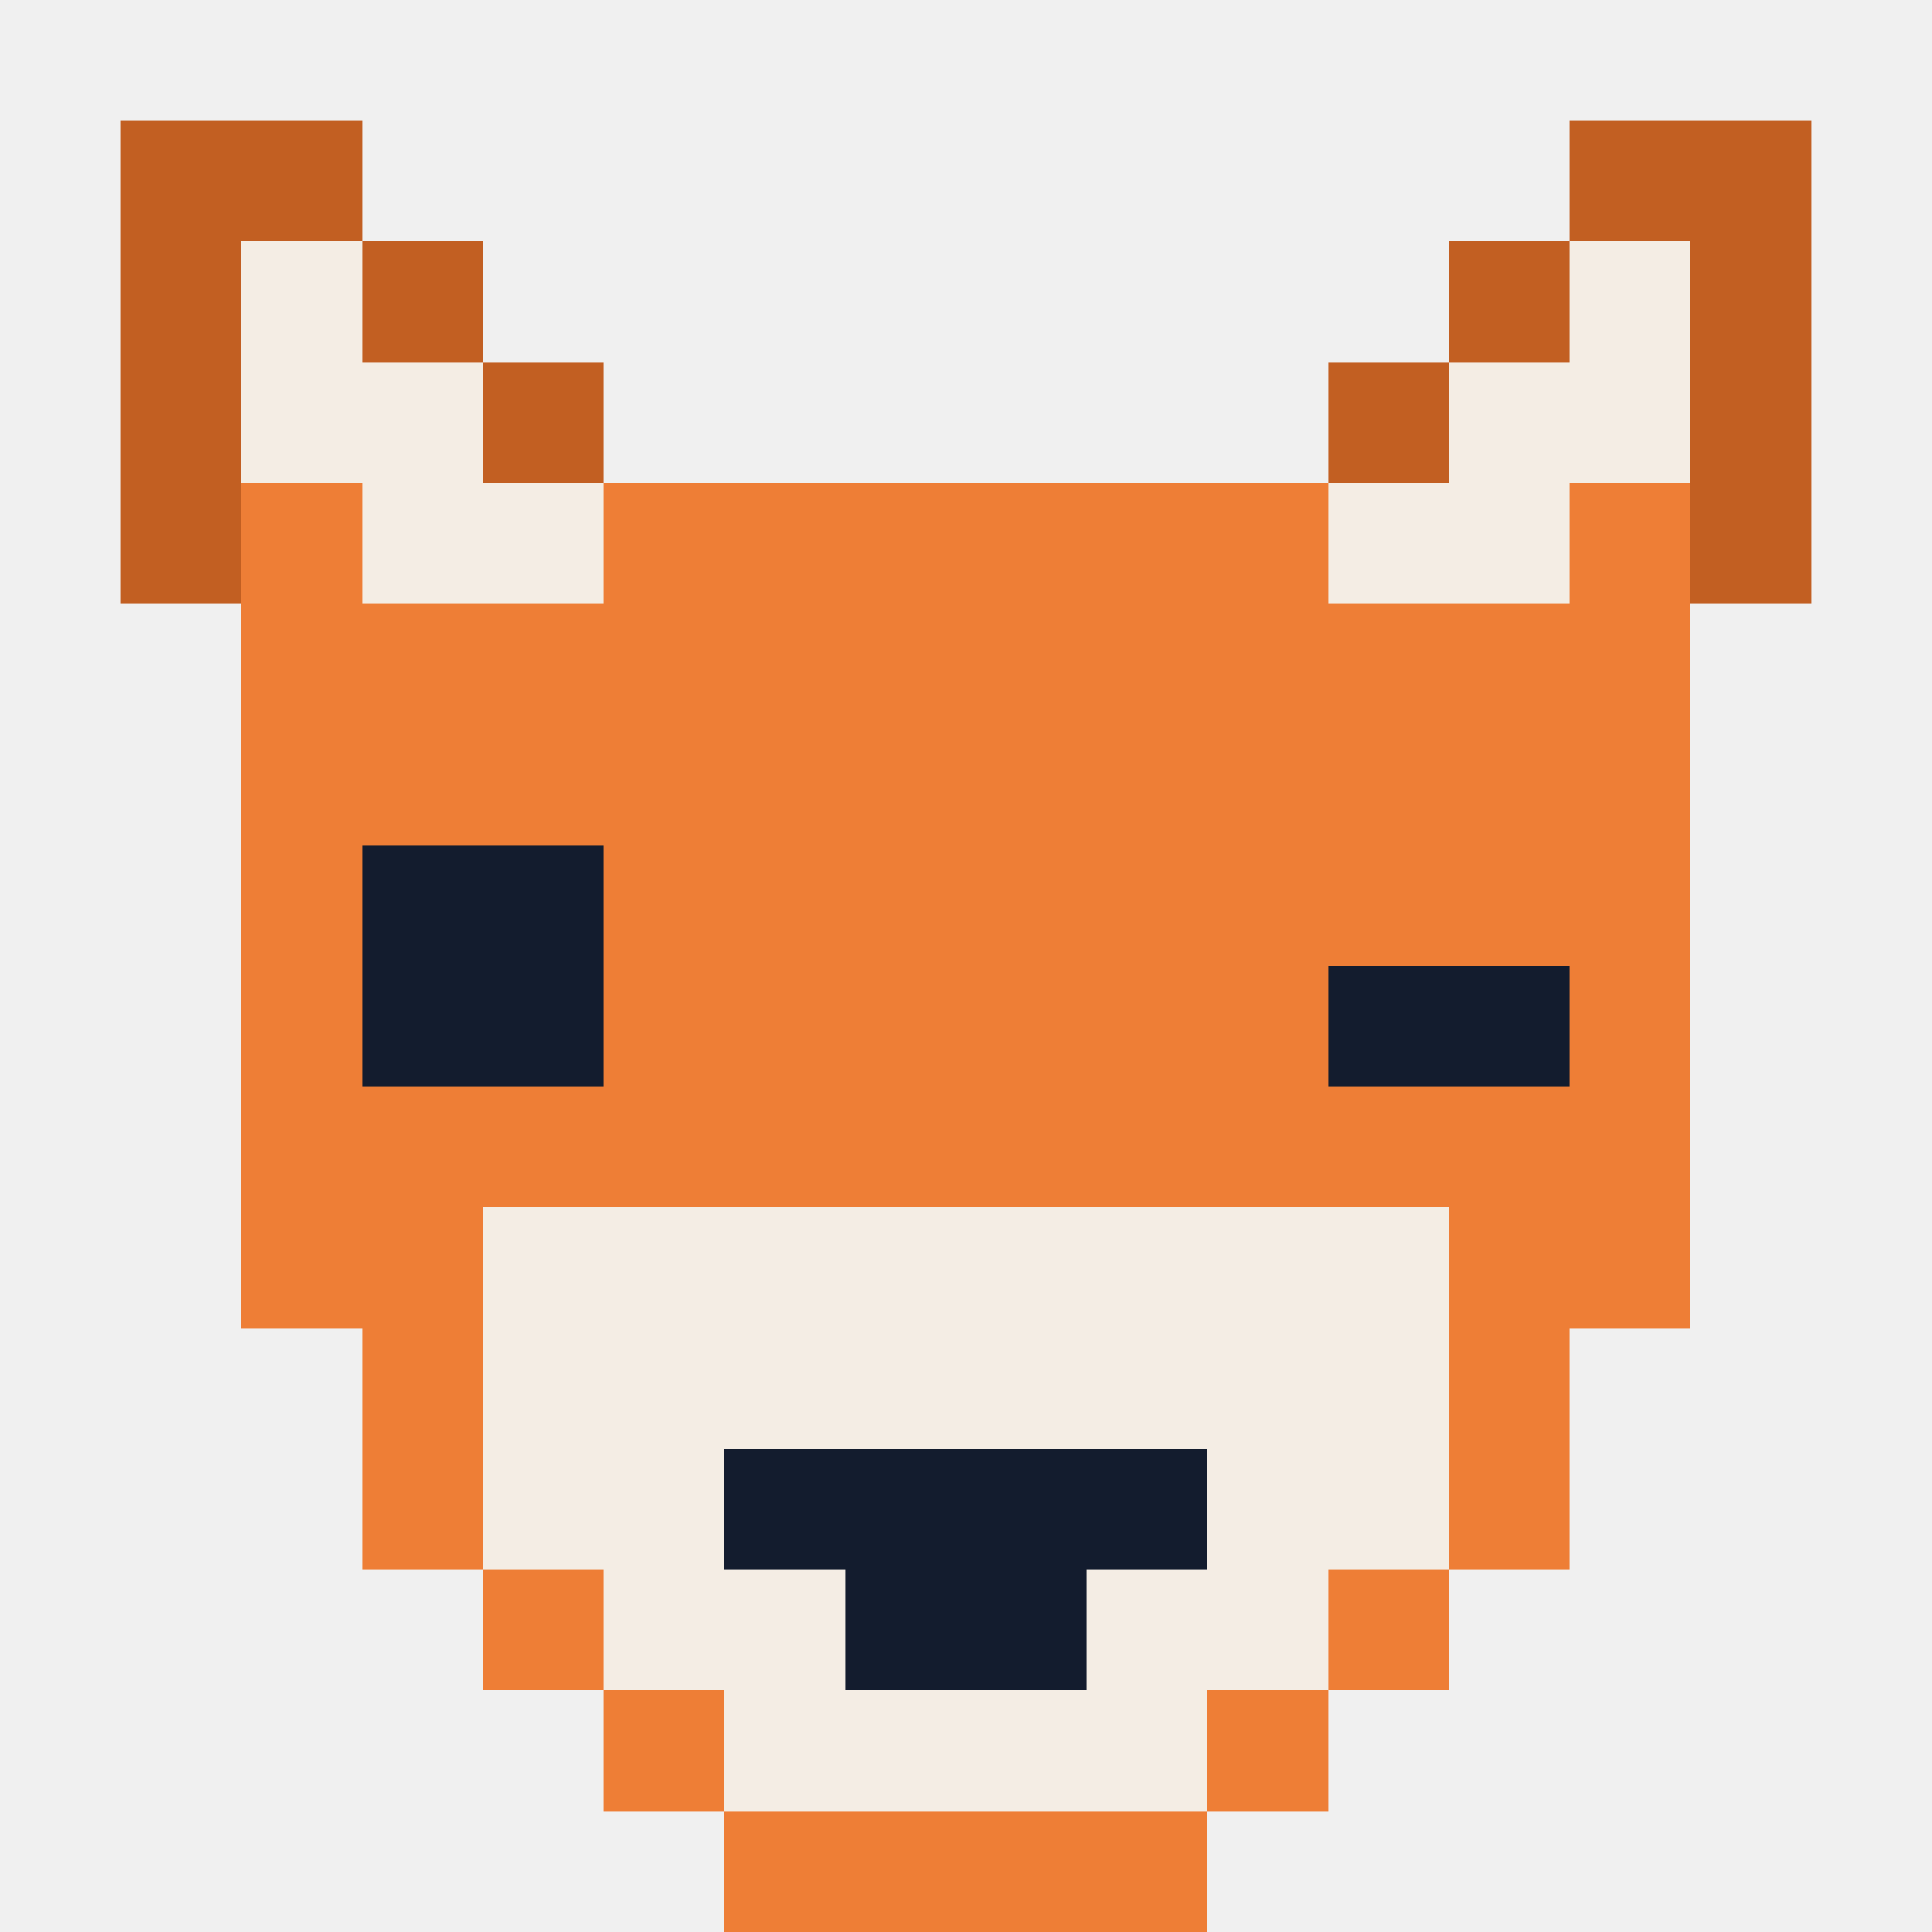
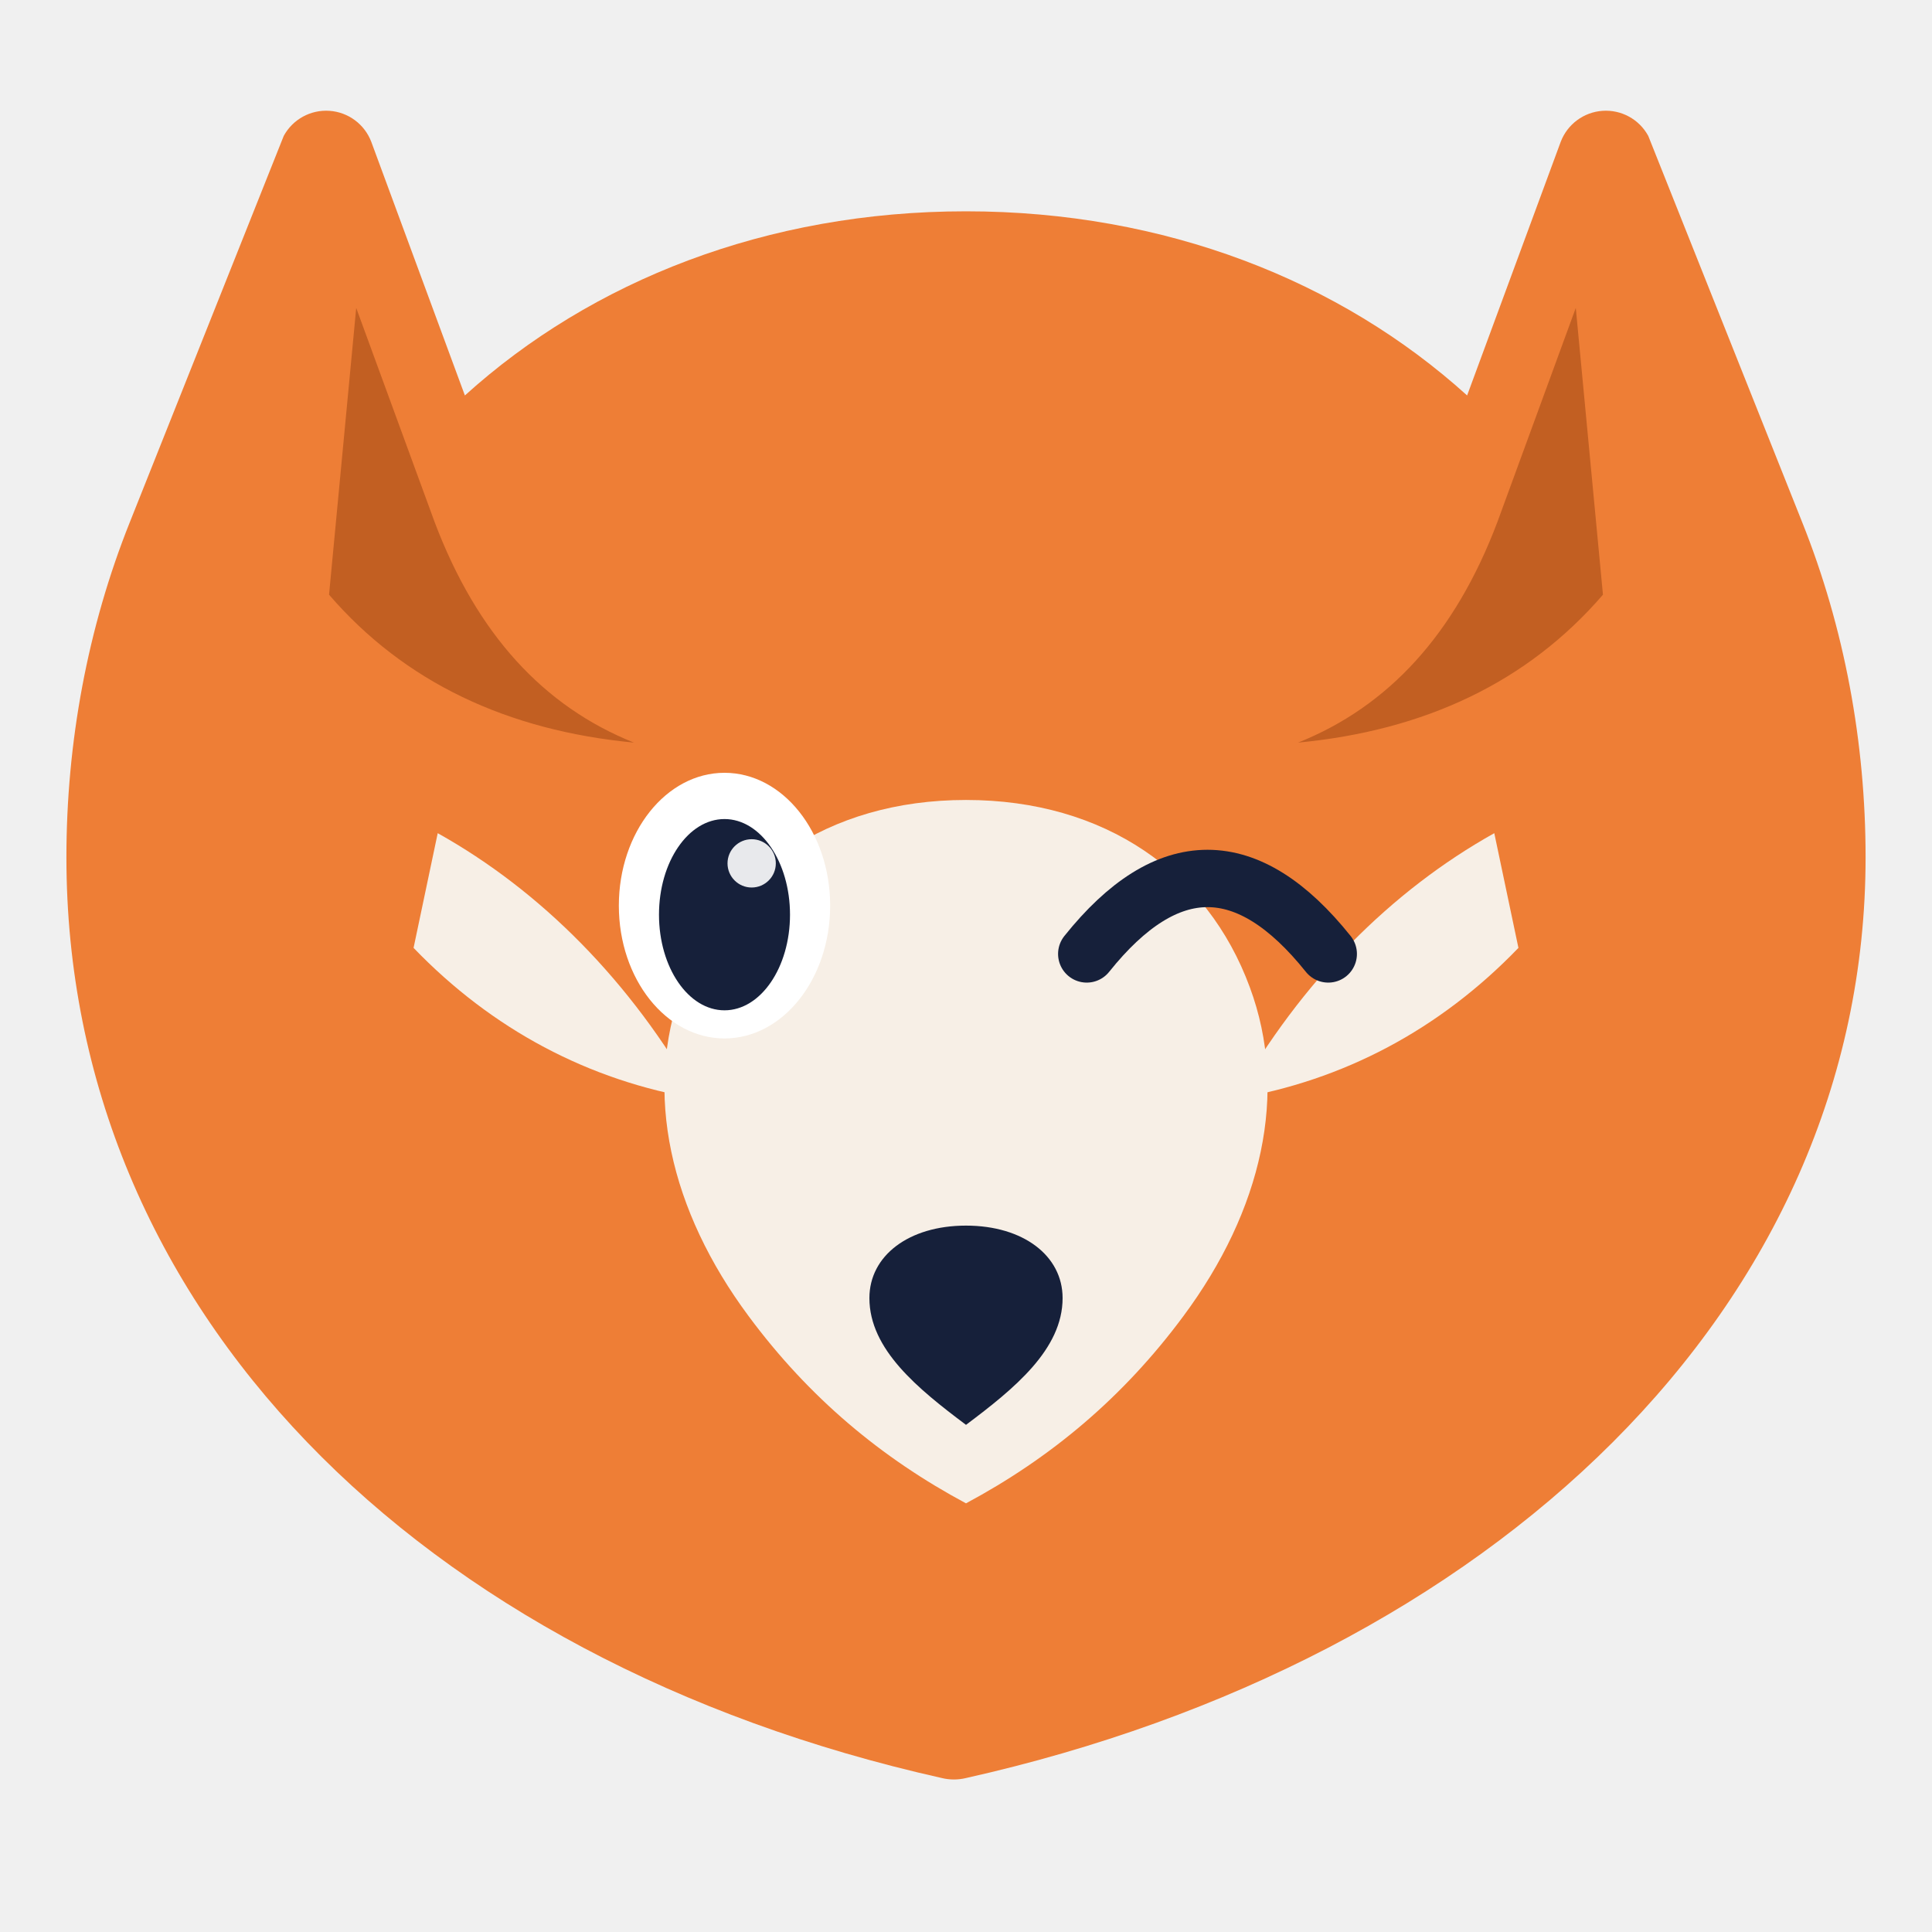
- <svg xmlns="http://www.w3.org/2000/svg" viewBox="0 0 16 16" shape-rendering="crispEdges" role="img" aria-label="Renard Foox">
-   <path fill="#c25f22" d="M1 1h1v1h-1zM2 1h1v1h-1zM13 1h1v1h-1zM14 1h1v1h-1zM1 2h1v1h-1zM3 2h1v1h-1zM12 2h1v1h-1zM14 2h1v1h-1zM1 3h1v1h-1zM4 3h1v1h-1zM11 3h1v1h-1zM14 3h1v1h-1zM1 4h1v1h-1zM14 4h1v1h-1z" />
-   <path fill="#f4ede4" d="M2 2h1v1h-1zM13 2h1v1h-1zM2 3h1v1h-1zM3 3h1v1h-1zM12 3h1v1h-1zM13 3h1v1h-1zM3 4h1v1h-1zM4 4h1v1h-1zM11 4h1v1h-1zM12 4h1v1h-1zM4 10h1v1h-1zM5 10h1v1h-1zM6 10h1v1h-1zM7 10h1v1h-1zM8 10h1v1h-1zM9 10h1v1h-1zM10 10h1v1h-1zM11 10h1v1h-1zM4 11h1v1h-1zM5 11h1v1h-1zM6 11h1v1h-1zM7 11h1v1h-1zM8 11h1v1h-1zM9 11h1v1h-1zM10 11h1v1h-1zM11 11h1v1h-1zM4 12h1v1h-1zM5 12h1v1h-1zM10 12h1v1h-1zM11 12h1v1h-1zM5 13h1v1h-1zM6 13h1v1h-1zM9 13h1v1h-1zM10 13h1v1h-1zM6 14h1v1h-1zM7 14h1v1h-1zM8 14h1v1h-1zM9 14h1v1h-1z" />
-   <path fill="#ee7e36" d="M2 4h1v1h-1zM5 4h1v1h-1zM6 4h1v1h-1zM7 4h1v1h-1zM8 4h1v1h-1zM9 4h1v1h-1zM10 4h1v1h-1zM13 4h1v1h-1zM2 5h1v1h-1zM3 5h1v1h-1zM4 5h1v1h-1zM5 5h1v1h-1zM6 5h1v1h-1zM7 5h1v1h-1zM8 5h1v1h-1zM9 5h1v1h-1zM10 5h1v1h-1zM11 5h1v1h-1zM12 5h1v1h-1zM13 5h1v1h-1zM2 6h1v1h-1zM3 6h1v1h-1zM4 6h1v1h-1zM5 6h1v1h-1zM6 6h1v1h-1zM7 6h1v1h-1zM8 6h1v1h-1zM9 6h1v1h-1zM10 6h1v1h-1zM11 6h1v1h-1zM12 6h1v1h-1zM13 6h1v1h-1zM2 7h1v1h-1zM5 7h1v1h-1zM6 7h1v1h-1zM7 7h1v1h-1zM8 7h1v1h-1zM9 7h1v1h-1zM10 7h1v1h-1zM11 7h1v1h-1zM12 7h1v1h-1zM13 7h1v1h-1zM2 8h1v1h-1zM5 8h1v1h-1zM6 8h1v1h-1zM7 8h1v1h-1zM8 8h1v1h-1zM9 8h1v1h-1zM10 8h1v1h-1zM13 8h1v1h-1zM2 9h1v1h-1zM3 9h1v1h-1zM4 9h1v1h-1zM5 9h1v1h-1zM6 9h1v1h-1zM7 9h1v1h-1zM8 9h1v1h-1zM9 9h1v1h-1zM10 9h1v1h-1zM11 9h1v1h-1zM12 9h1v1h-1zM13 9h1v1h-1zM2 10h1v1h-1zM3 10h1v1h-1zM12 10h1v1h-1zM13 10h1v1h-1zM3 11h1v1h-1zM12 11h1v1h-1zM3 12h1v1h-1zM12 12h1v1h-1zM4 13h1v1h-1zM11 13h1v1h-1zM5 14h1v1h-1zM10 14h1v1h-1zM6 15h1v1h-1zM7 15h1v1h-1zM8 15h1v1h-1zM9 15h1v1h-1z" />
-   <path fill="#131c2e" d="M3 7h1v1h-1zM4 7h1v1h-1zM3 8h1v1h-1zM4 8h1v1h-1zM11 8h1v1h-1zM12 8h1v1h-1zM6 12h1v1h-1zM7 12h1v1h-1zM8 12h1v1h-1zM9 12h1v1h-1zM7 13h1v1h-1zM8 13h1v1h-1z" />
+ <svg xmlns="http://www.w3.org/2000/svg" viewBox="0 0 64 64" role="img" aria-label="Renard Foox">
+   <path d="M32 7c6.6 0 12.4 2.3 16.6 6.1l3.1-8.4a1.6 1.6 0 0 1 2.9-.2l5.1 12.8c1.4 3.5 2.1 7.3 2.1 11.1 0 14.9-12.4 26.6-29.8 30.5a1.7 1.7 0 0 1-.8 0C13.8 55 2.2 43.3 2.2 28.4c0-3.8.7-7.6 2.1-11.1L9.4 4.5a1.6 1.6 0 0 1 2.9.2l3.1 8.4C19.6 9.3 25.4 7 32 7z" fill="#ee7e36" />
+   <path d="M11.8 10.2l2.6 7.1c1.4 3.7 3.6 6.1 6.6 7.3-4.2-.4-7.6-2-10.1-4.9z" fill="#c25f22" />
+   <path d="M52.2 10.2l-2.6 7.1c-1.4 3.7-3.6 6.1-6.6 7.3 4.2-.4 7.6-2 10.1-4.9z" fill="#c25f22" />
+   <path d="M14.5 27.6c3.4 1.9 6.4 4.9 8.6 8.8-3.6-.6-6.8-2.3-9.4-5z" fill="#f7efe6" />
+   <path d="M49.5 27.6c-3.4 1.9-6.4 4.9-8.6 8.8 3.6-.6 6.8-2.3 9.4-5z" fill="#f7efe6" />
+   <path d="M32 26.5c4.6 0 8 2.4 9.4 6.2 1.3 3.5.4 7.4-2.2 10.9-2 2.7-4.4 4.7-7.2 6.2-2.8-1.5-5.2-3.5-7.2-6.2-2.6-3.5-3.5-7.4-2.2-10.9 1.4-3.8 4.8-6.2 9.4-6.2z" fill="#f7efe6" />
+   <ellipse cx="24.0" cy="30.0" rx="3.5" ry="4.4" fill="#ffffff" />
+   <ellipse cx="24.0" cy="30.3" rx="2.17" ry="3.168" fill="#16203a" />
+   <circle cx="24.9" cy="28.6" r="0.8" fill="#ffffff" opacity=".9" />
+   <path d="M36.0 31.6q4 -5 8 0" fill="none" stroke="#16203a" stroke-width="1.9" stroke-linecap="round" />
+   <path d="M32 40.6c1.9 0 3.2 1 3.2 2.4 0 1.7-1.6 3-3.2 4.2-1.6-1.2-3.2-2.5-3.2-4.2 0-1.4 1.3-2.4 3.2-2.4z" fill="#16203a" />
</svg>
